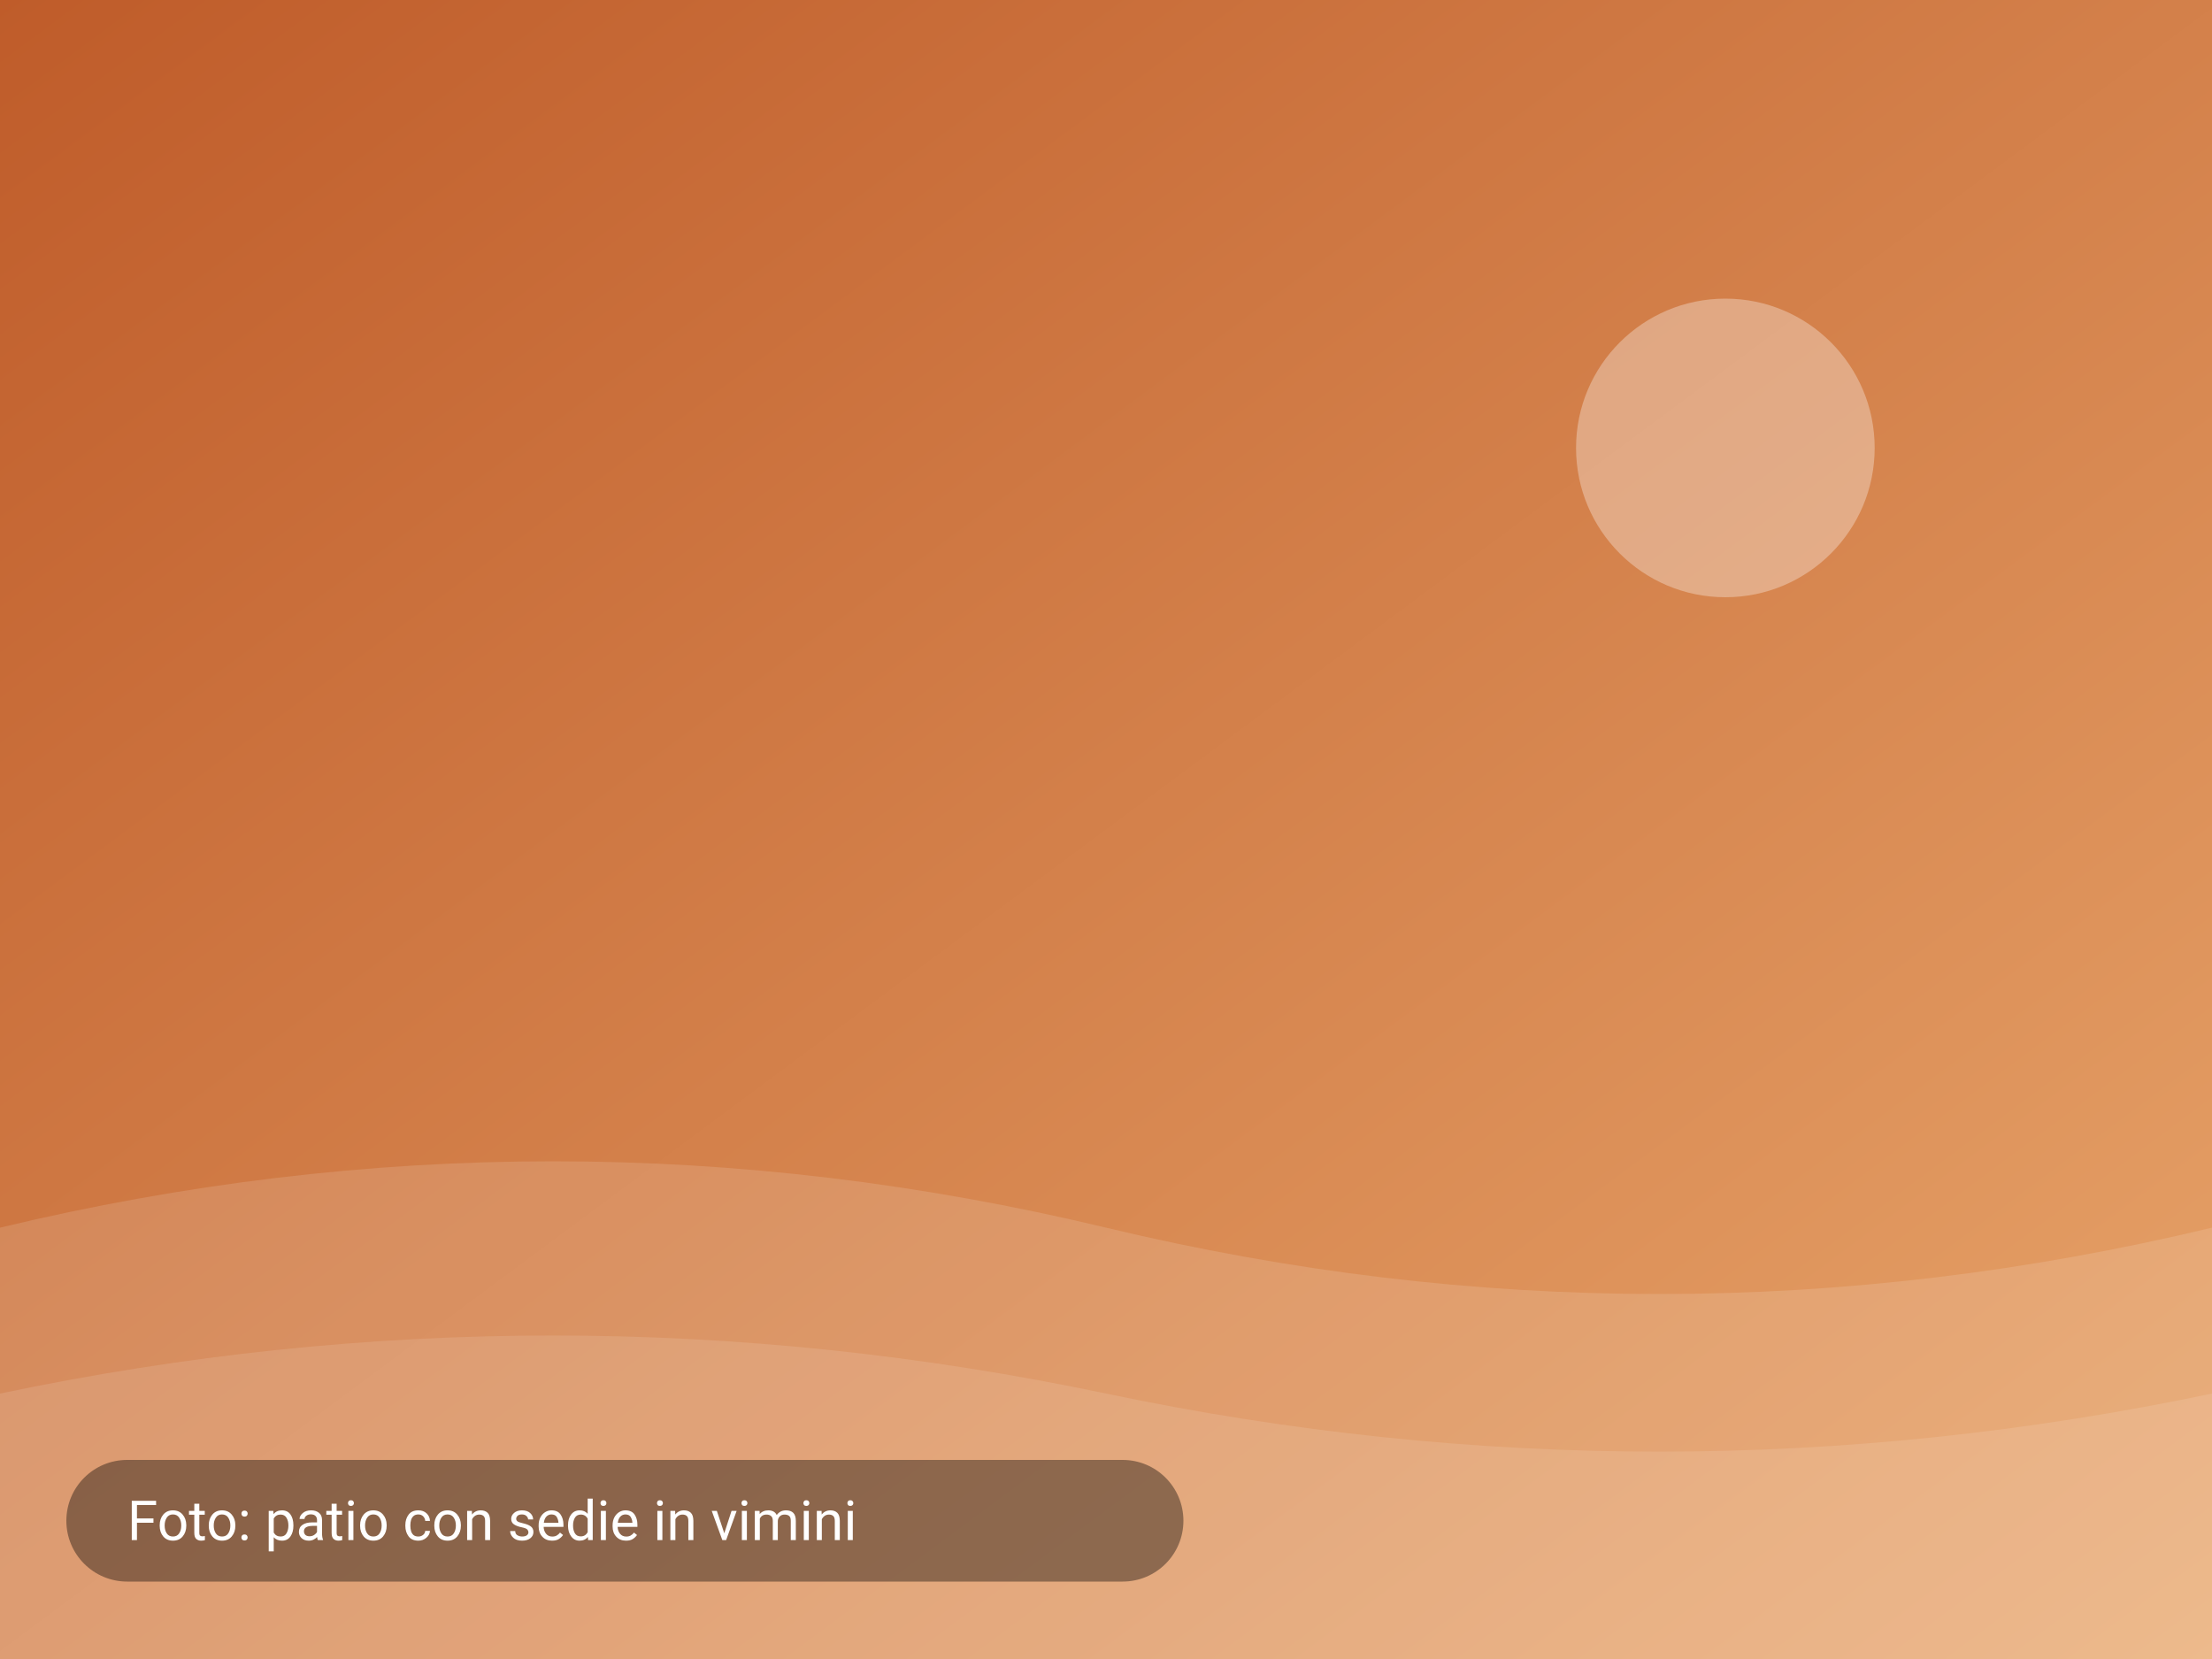
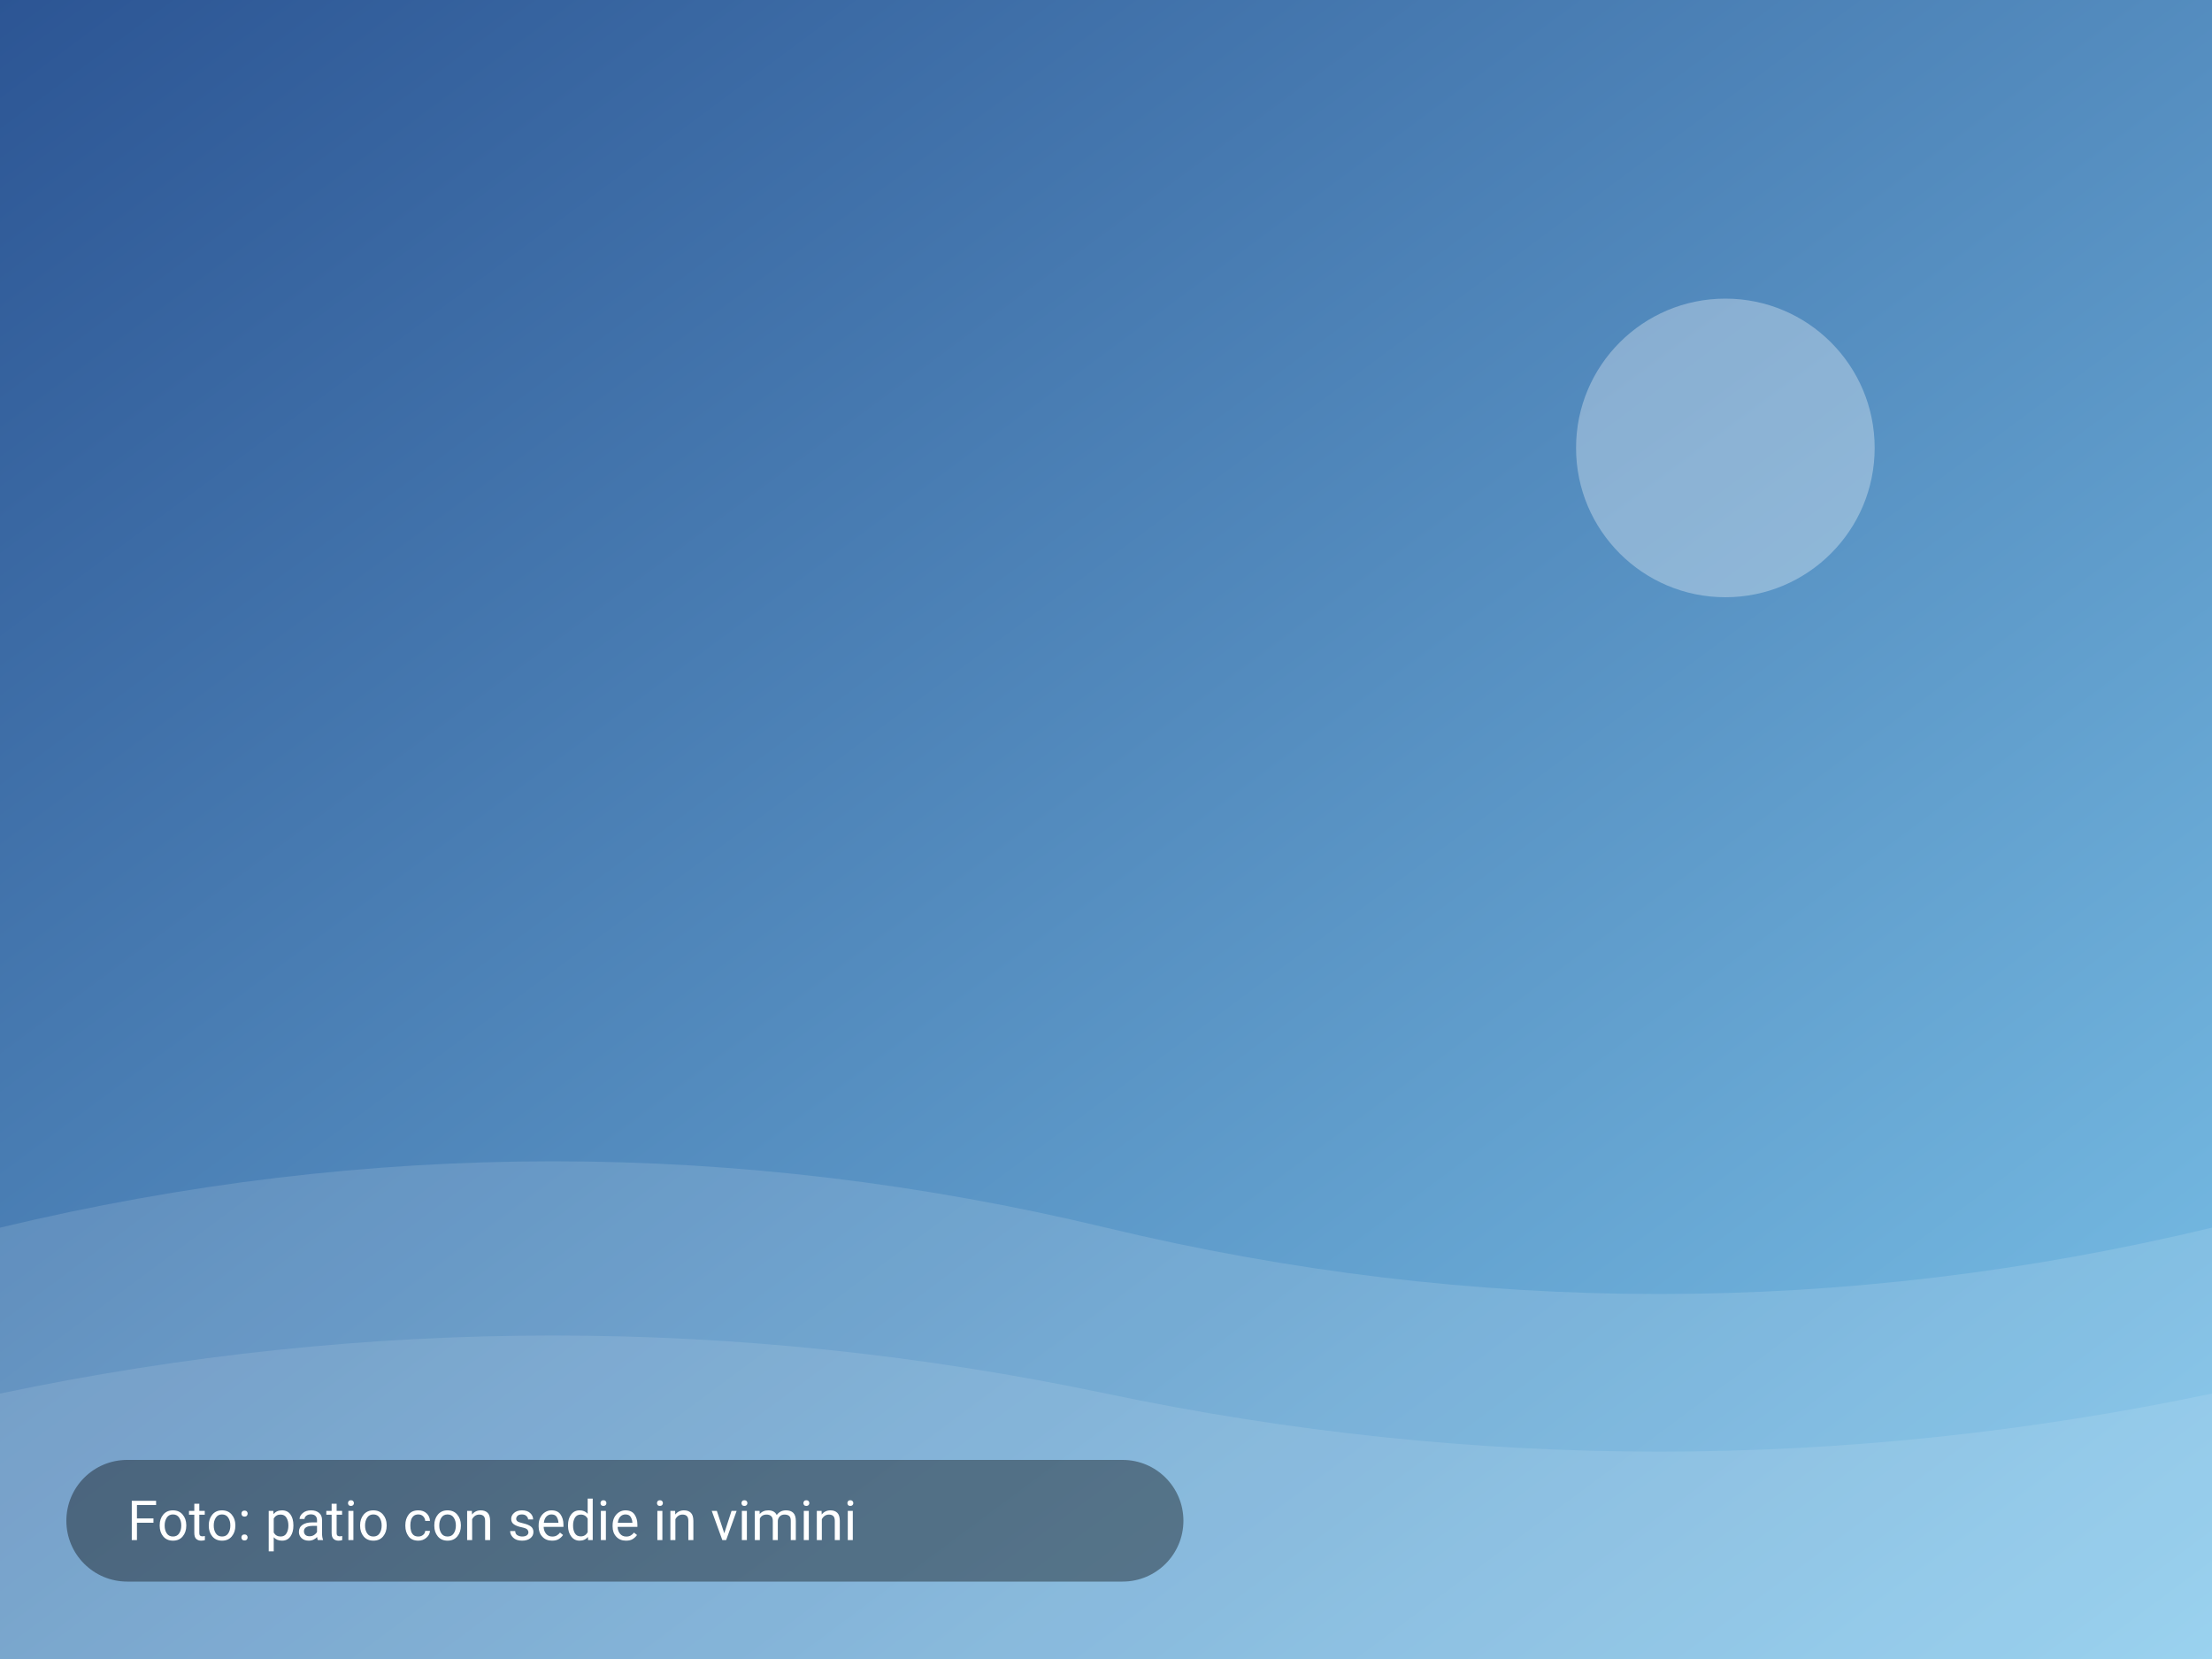
<svg xmlns="http://www.w3.org/2000/svg" viewBox="0 0 800 600" preserveAspectRatio="xMidYMid slice">
  <defs>
    <linearGradient id="g" x1="0" y1="0" x2="1" y2="1">
-       <stop offset="0" stop-color="#bf5c2a" />
-       <stop offset="1" stop-color="#e8a56b" />
+       <stop offset="0" stop-color="#2c5594" />
+       <stop offset="1" stop-color="#7cc4ea" />
    </linearGradient>
  </defs>
  <rect width="800" height="600" fill="url(#g)" />
  <circle cx="624" cy="162" r="54" fill="#fff" fill-opacity="0.32" />
  <path d="M0 444 Q 200 396 400 444 T 800 444 V 600 H0 Z" fill="#fff" fill-opacity="0.13" />
  <path d="M0 504 Q 200 462 400 504 T 800 504 V 600 H0 Z" fill="#fff" fill-opacity="0.11" />
  <rect x="24" y="528" width="404" height="44" rx="22" fill="#000" fill-opacity="0.38" />
  <text x="46" y="557" fill="#fff" font-family="system-ui, Segoe UI, Roboto, sans-serif" font-size="20">Foto: patio con sedie in vimini</text>
</svg>
